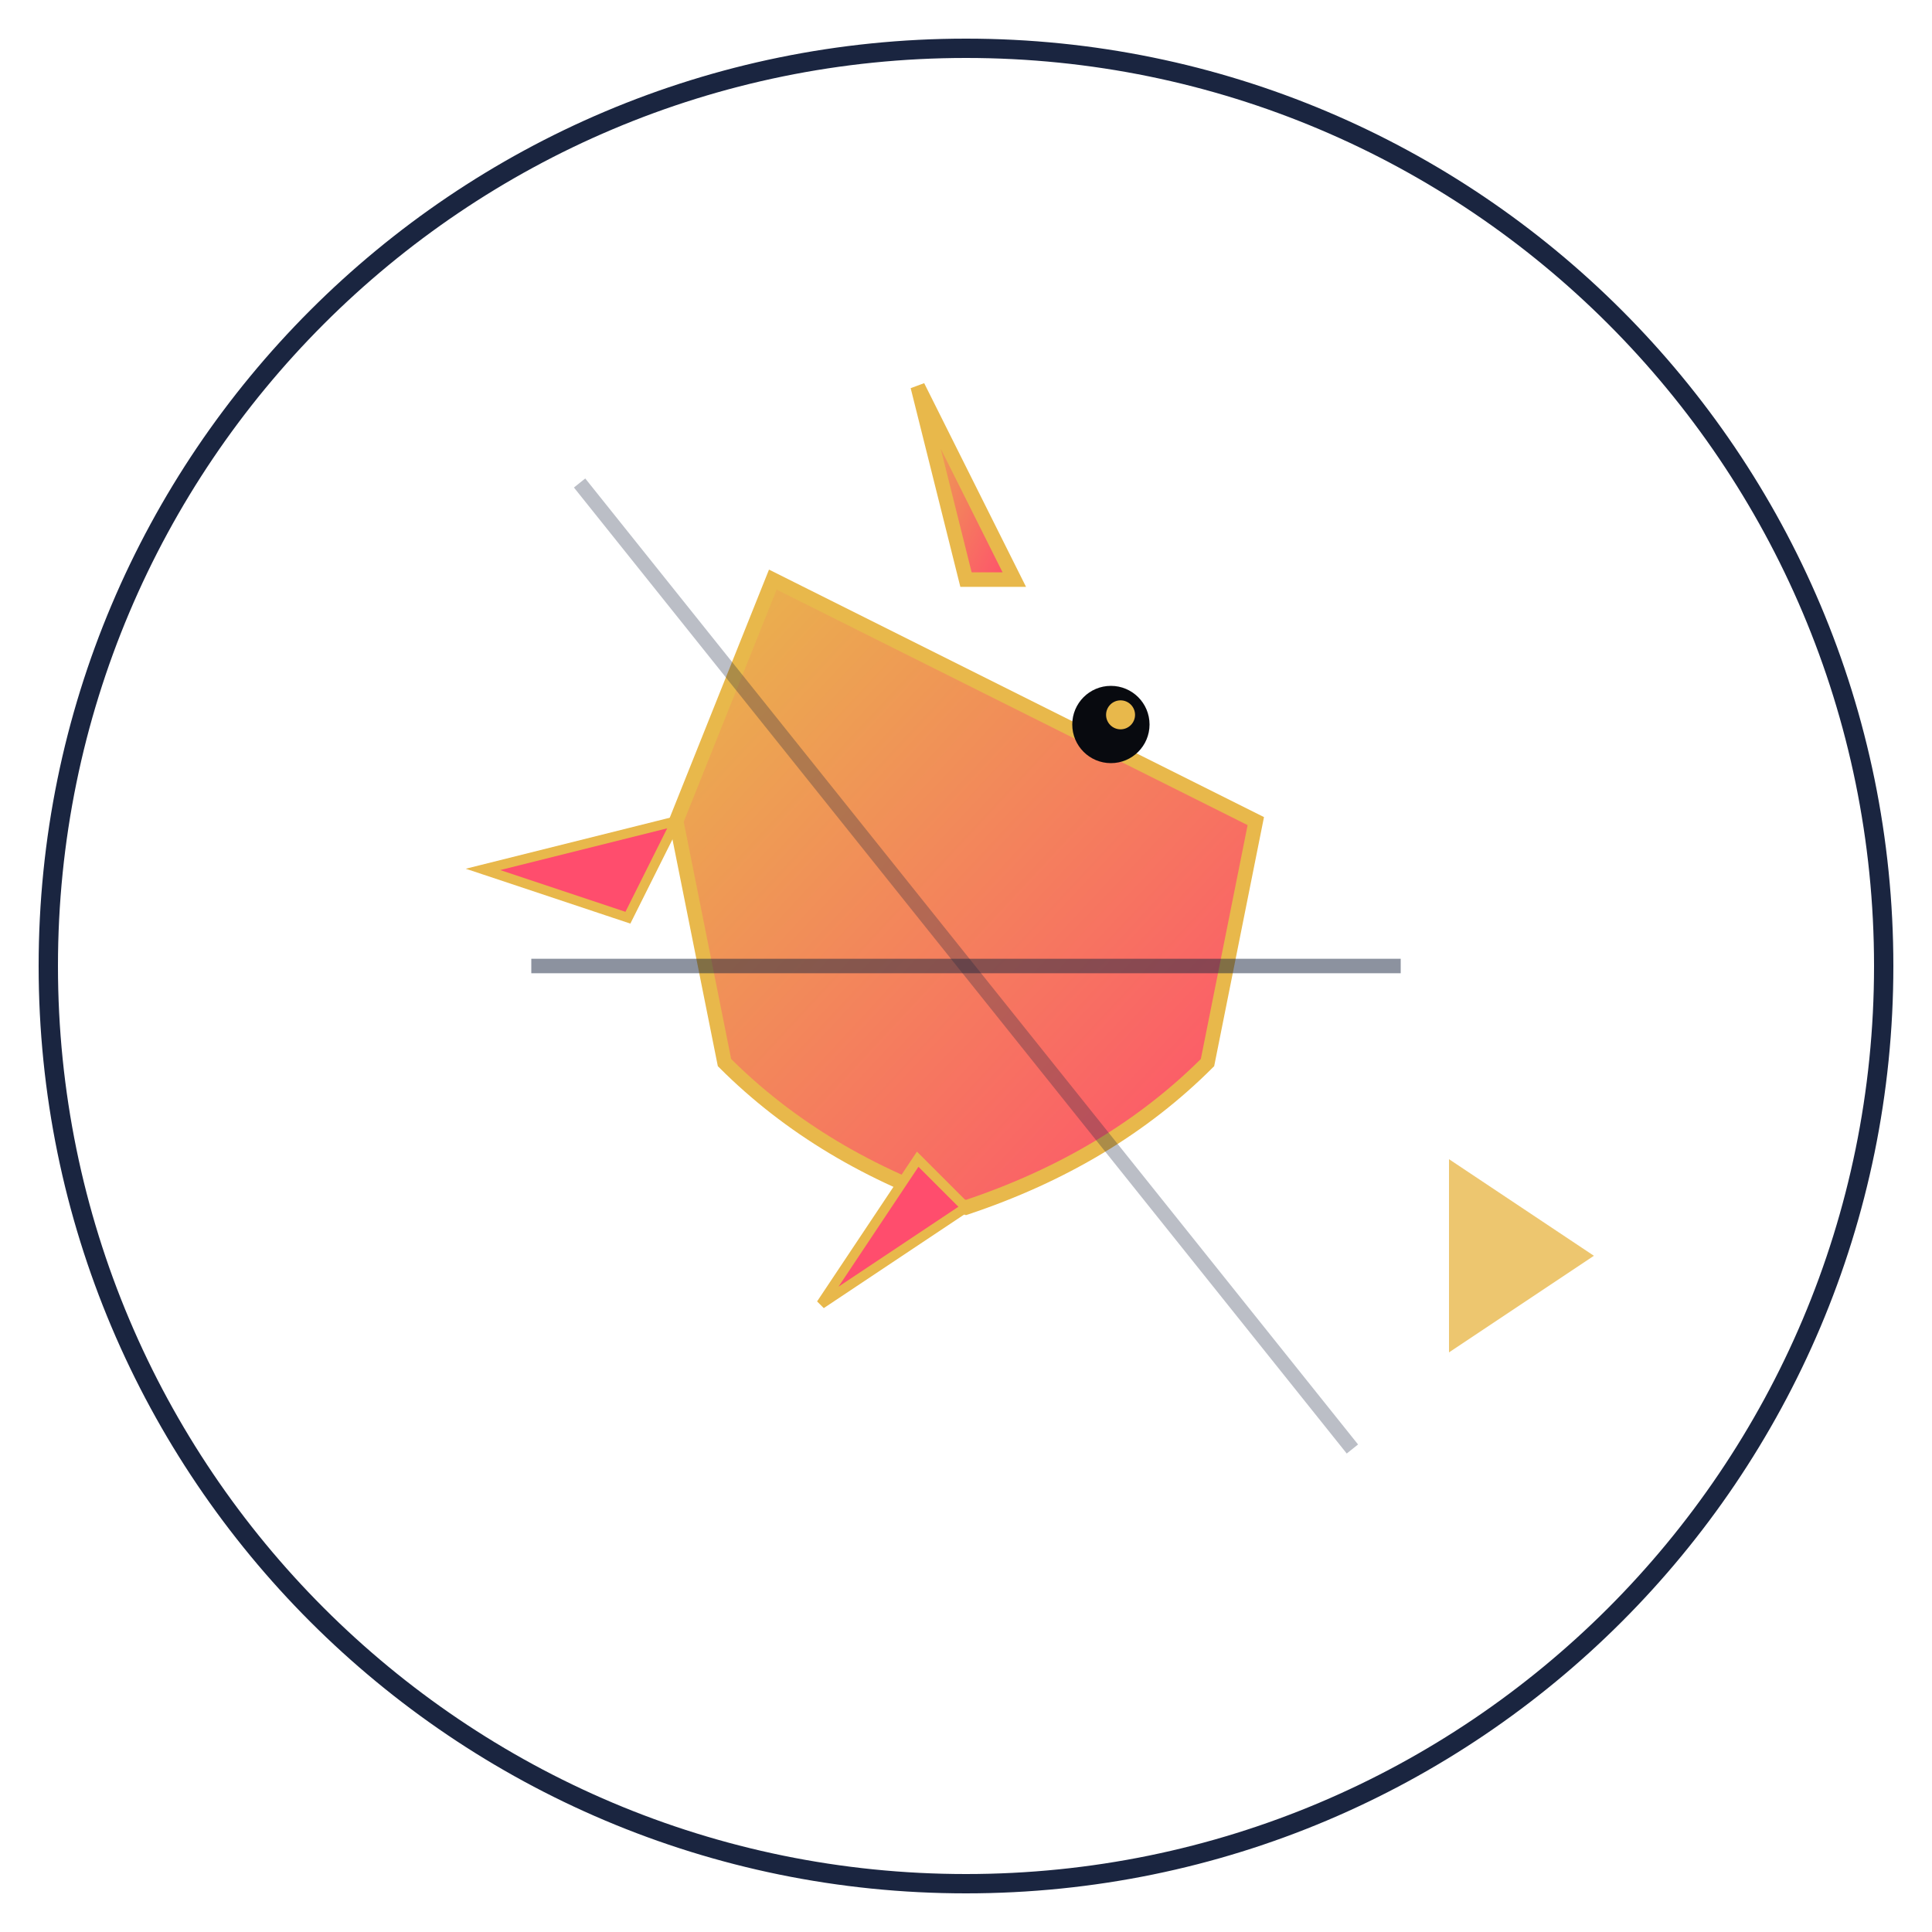
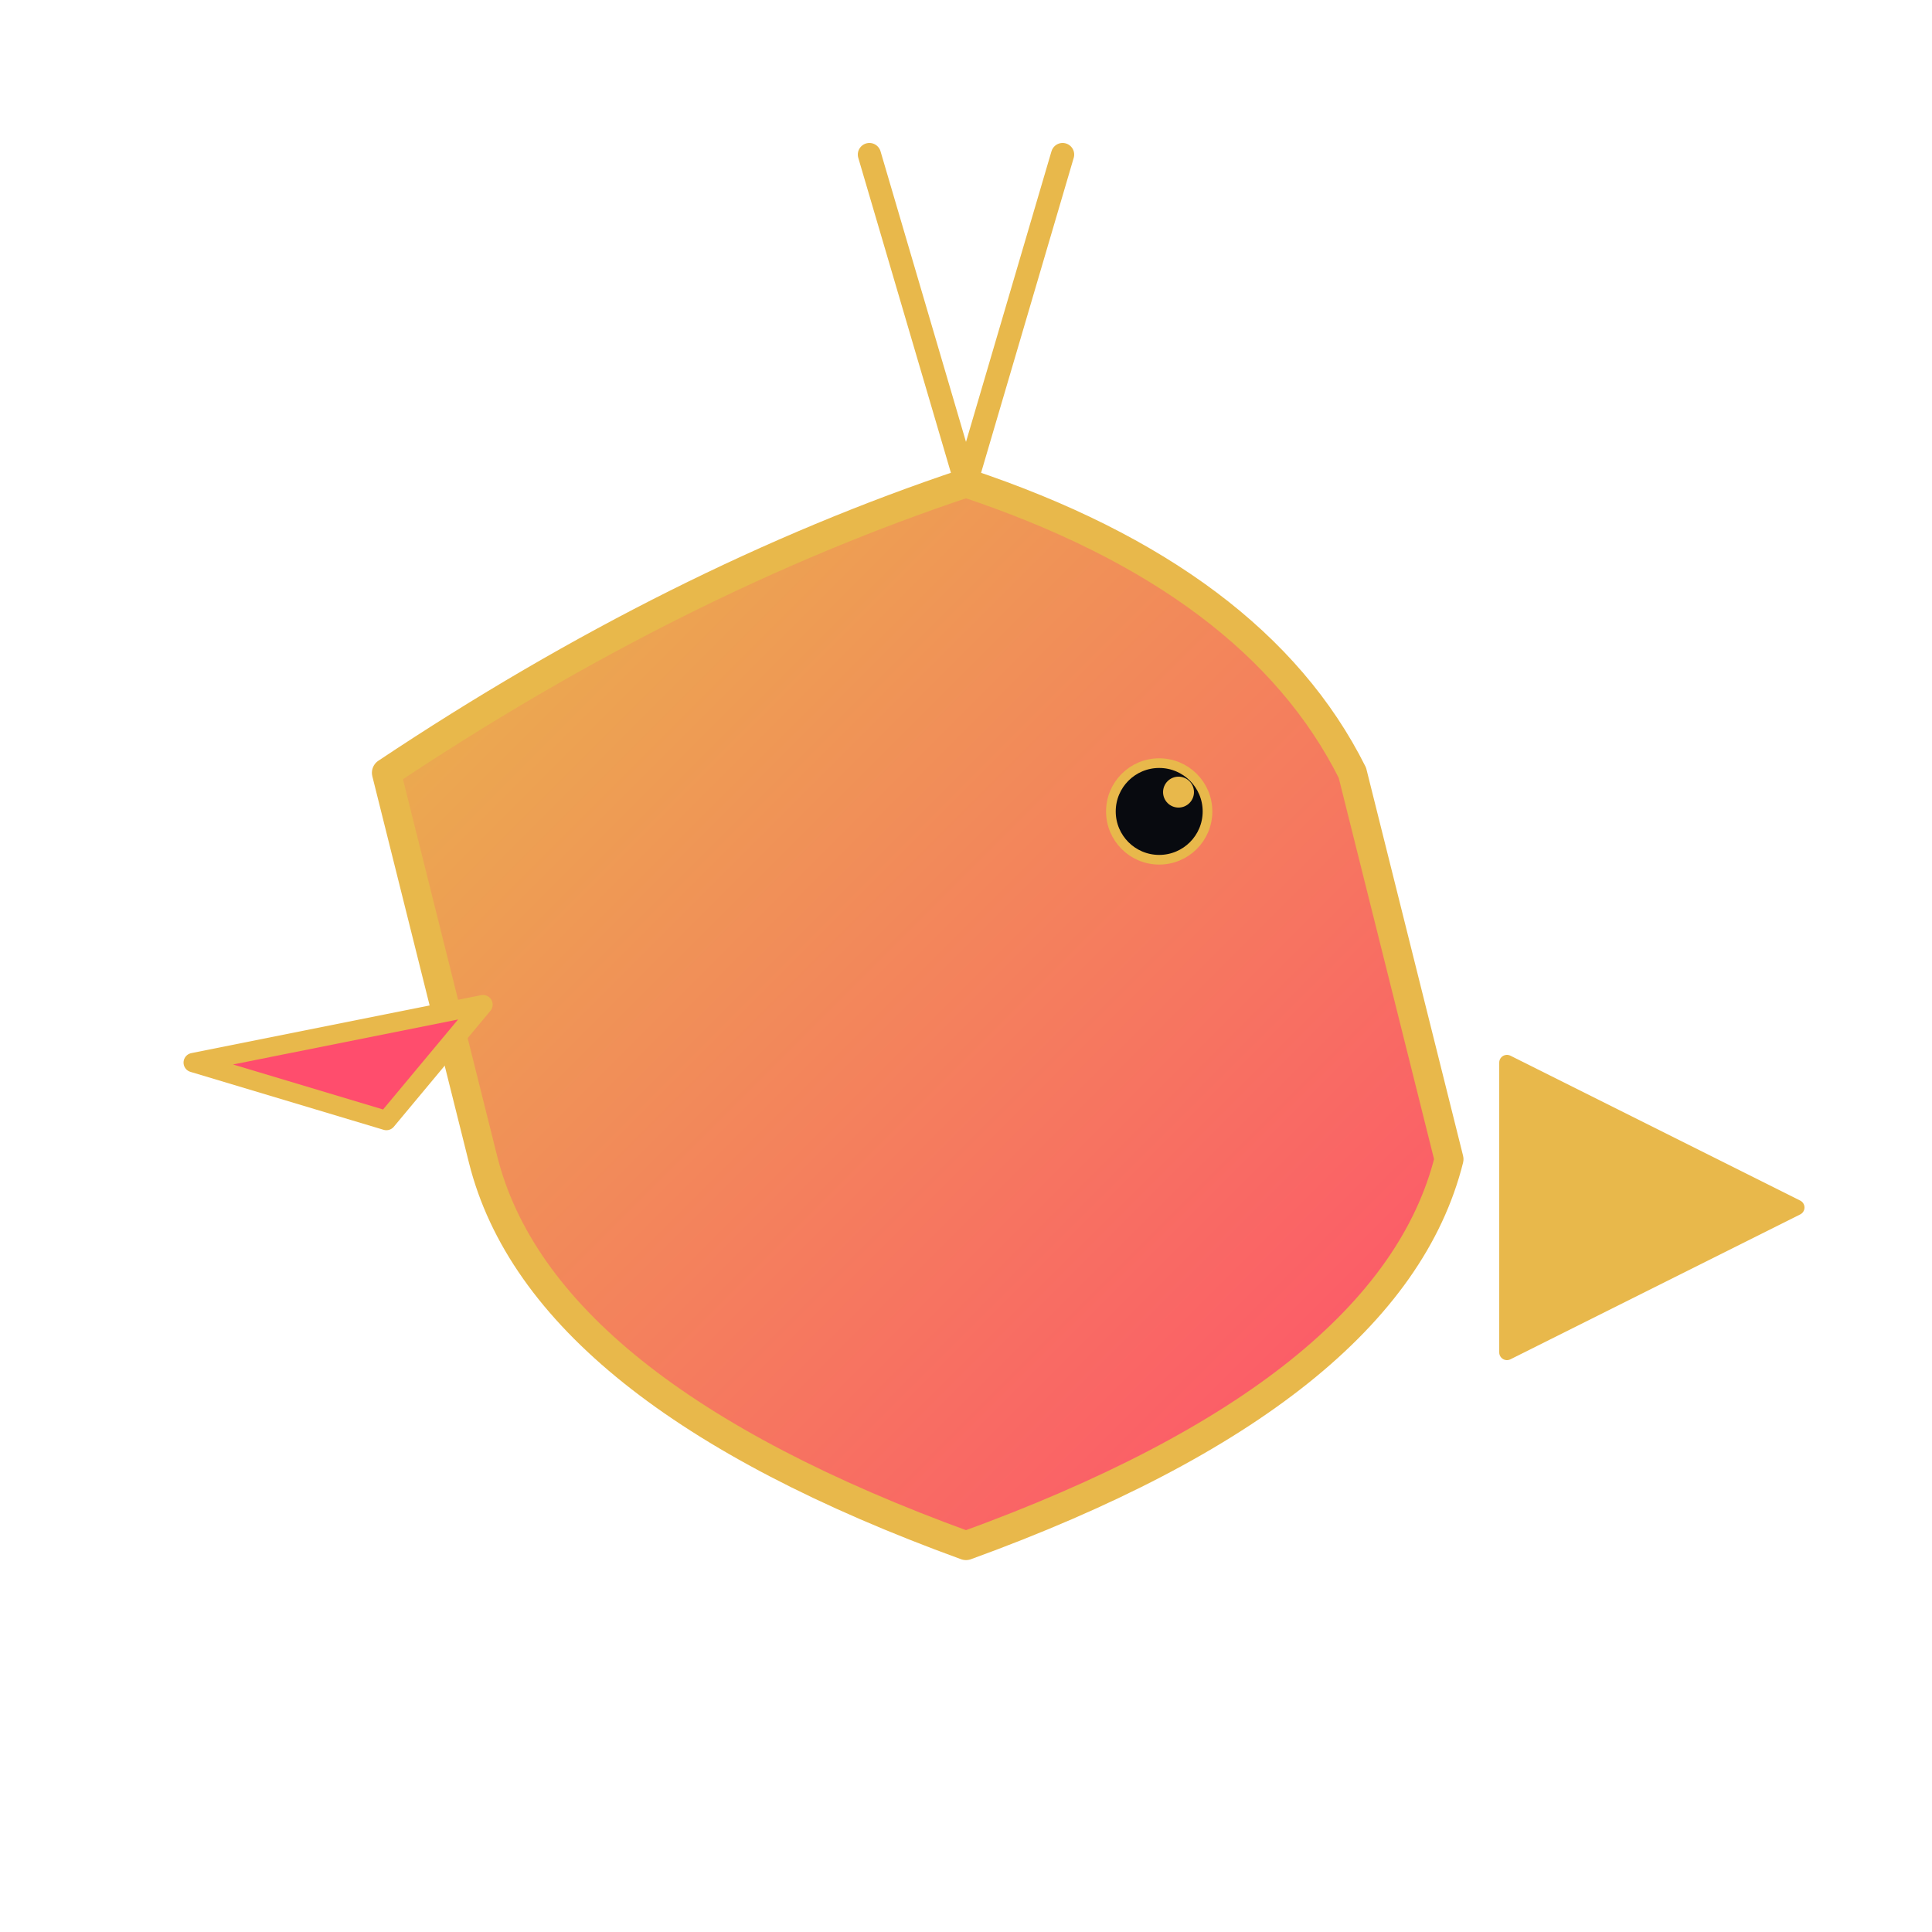
- <svg xmlns="http://www.w3.org/2000/svg" viewBox="0 0 200 200">
+ <svg xmlns="http://www.w3.org/2000/svg" viewBox="0 0 100 100" preserveAspectRatio="xMidYMid meet">
  <defs>
-     <linearGradient id="sharkGrad" x1="0%" y1="0%" x2="100%" y2="100%">
+     <linearGradient id="grad1" x1="0%" y1="0%" x2="100%" y2="100%">
      <stop offset="0%" style="stop-color:#e8b84b;stop-opacity:1" />
      <stop offset="100%" style="stop-color:#ff4d6d;stop-opacity:1" />
    </linearGradient>
  </defs>
-   <circle cx="100" cy="100" r="95" fill="none" stroke="#1a2540" stroke-width="2" />
-   <path d="M 80 60 L 130 85 L 125 110 Q 115 120 100 125 Q 85 120 75 110 L 70 85 Z" fill="url(#sharkGrad)" stroke="#e8b84b" stroke-width="1.5" />
-   <path d="M 70 85 L 50 90 L 65 95 Z" fill="#ff4d6d" stroke="#e8b84b" stroke-width="1" />
-   <path d="M 100 60 L 95 40 L 105 60 Z" fill="url(#sharkGrad)" stroke="#e8b84b" stroke-width="1.5" />
-   <path d="M 95 120 L 85 135 L 100 125 Z" fill="#ff4d6d" stroke="#e8b84b" stroke-width="1" />
-   <circle cx="115" cy="75" r="4" fill="#080a0f" />
-   <circle cx="116" cy="74" r="1.5" fill="#e8b84b" />
-   <line x1="55" y1="100" x2="145" y2="100" stroke="#1a2540" stroke-width="1.5" opacity="0.5" />
-   <line x1="60" y1="50" x2="140" y2="150" stroke="#1a2540" stroke-width="1.5" opacity="0.3" />
-   <polygon points="150,120 150,140 165,130" fill="#e8b84b" opacity="0.8" />
+   <path d="M 20 40 Q 35 30 50 25 Q 65 30 70 40 L 75 60 Q 72 72 50 80 Q 28 72 25 60 Z" fill="url(#grad1)" stroke="#e8b84b" stroke-width="1.5" stroke-linejoin="round" />
+   <path d="M 25 52 L 10 55 L 20 58 Z" fill="#ff4d6d" stroke="#e8b84b" stroke-width="1" stroke-linejoin="round" />
+   <path d="M 50 25 L 45 8 L 50 25 L 55 8 Z" fill="url(#grad1)" stroke="#e8b84b" stroke-width="1.2" stroke-linejoin="round" />
+   <circle cx="60" cy="42" r="2.5" fill="#080a0f" stroke="#e8b84b" stroke-width="0.5" />
+   <circle cx="61" cy="41" r="0.8" fill="#e8b84b" />
+   <polygon points="78,55 78,70 93,62.5" fill="#e8b84b" stroke="#e8b84b" stroke-width="0.8" stroke-linejoin="round" />
</svg>
